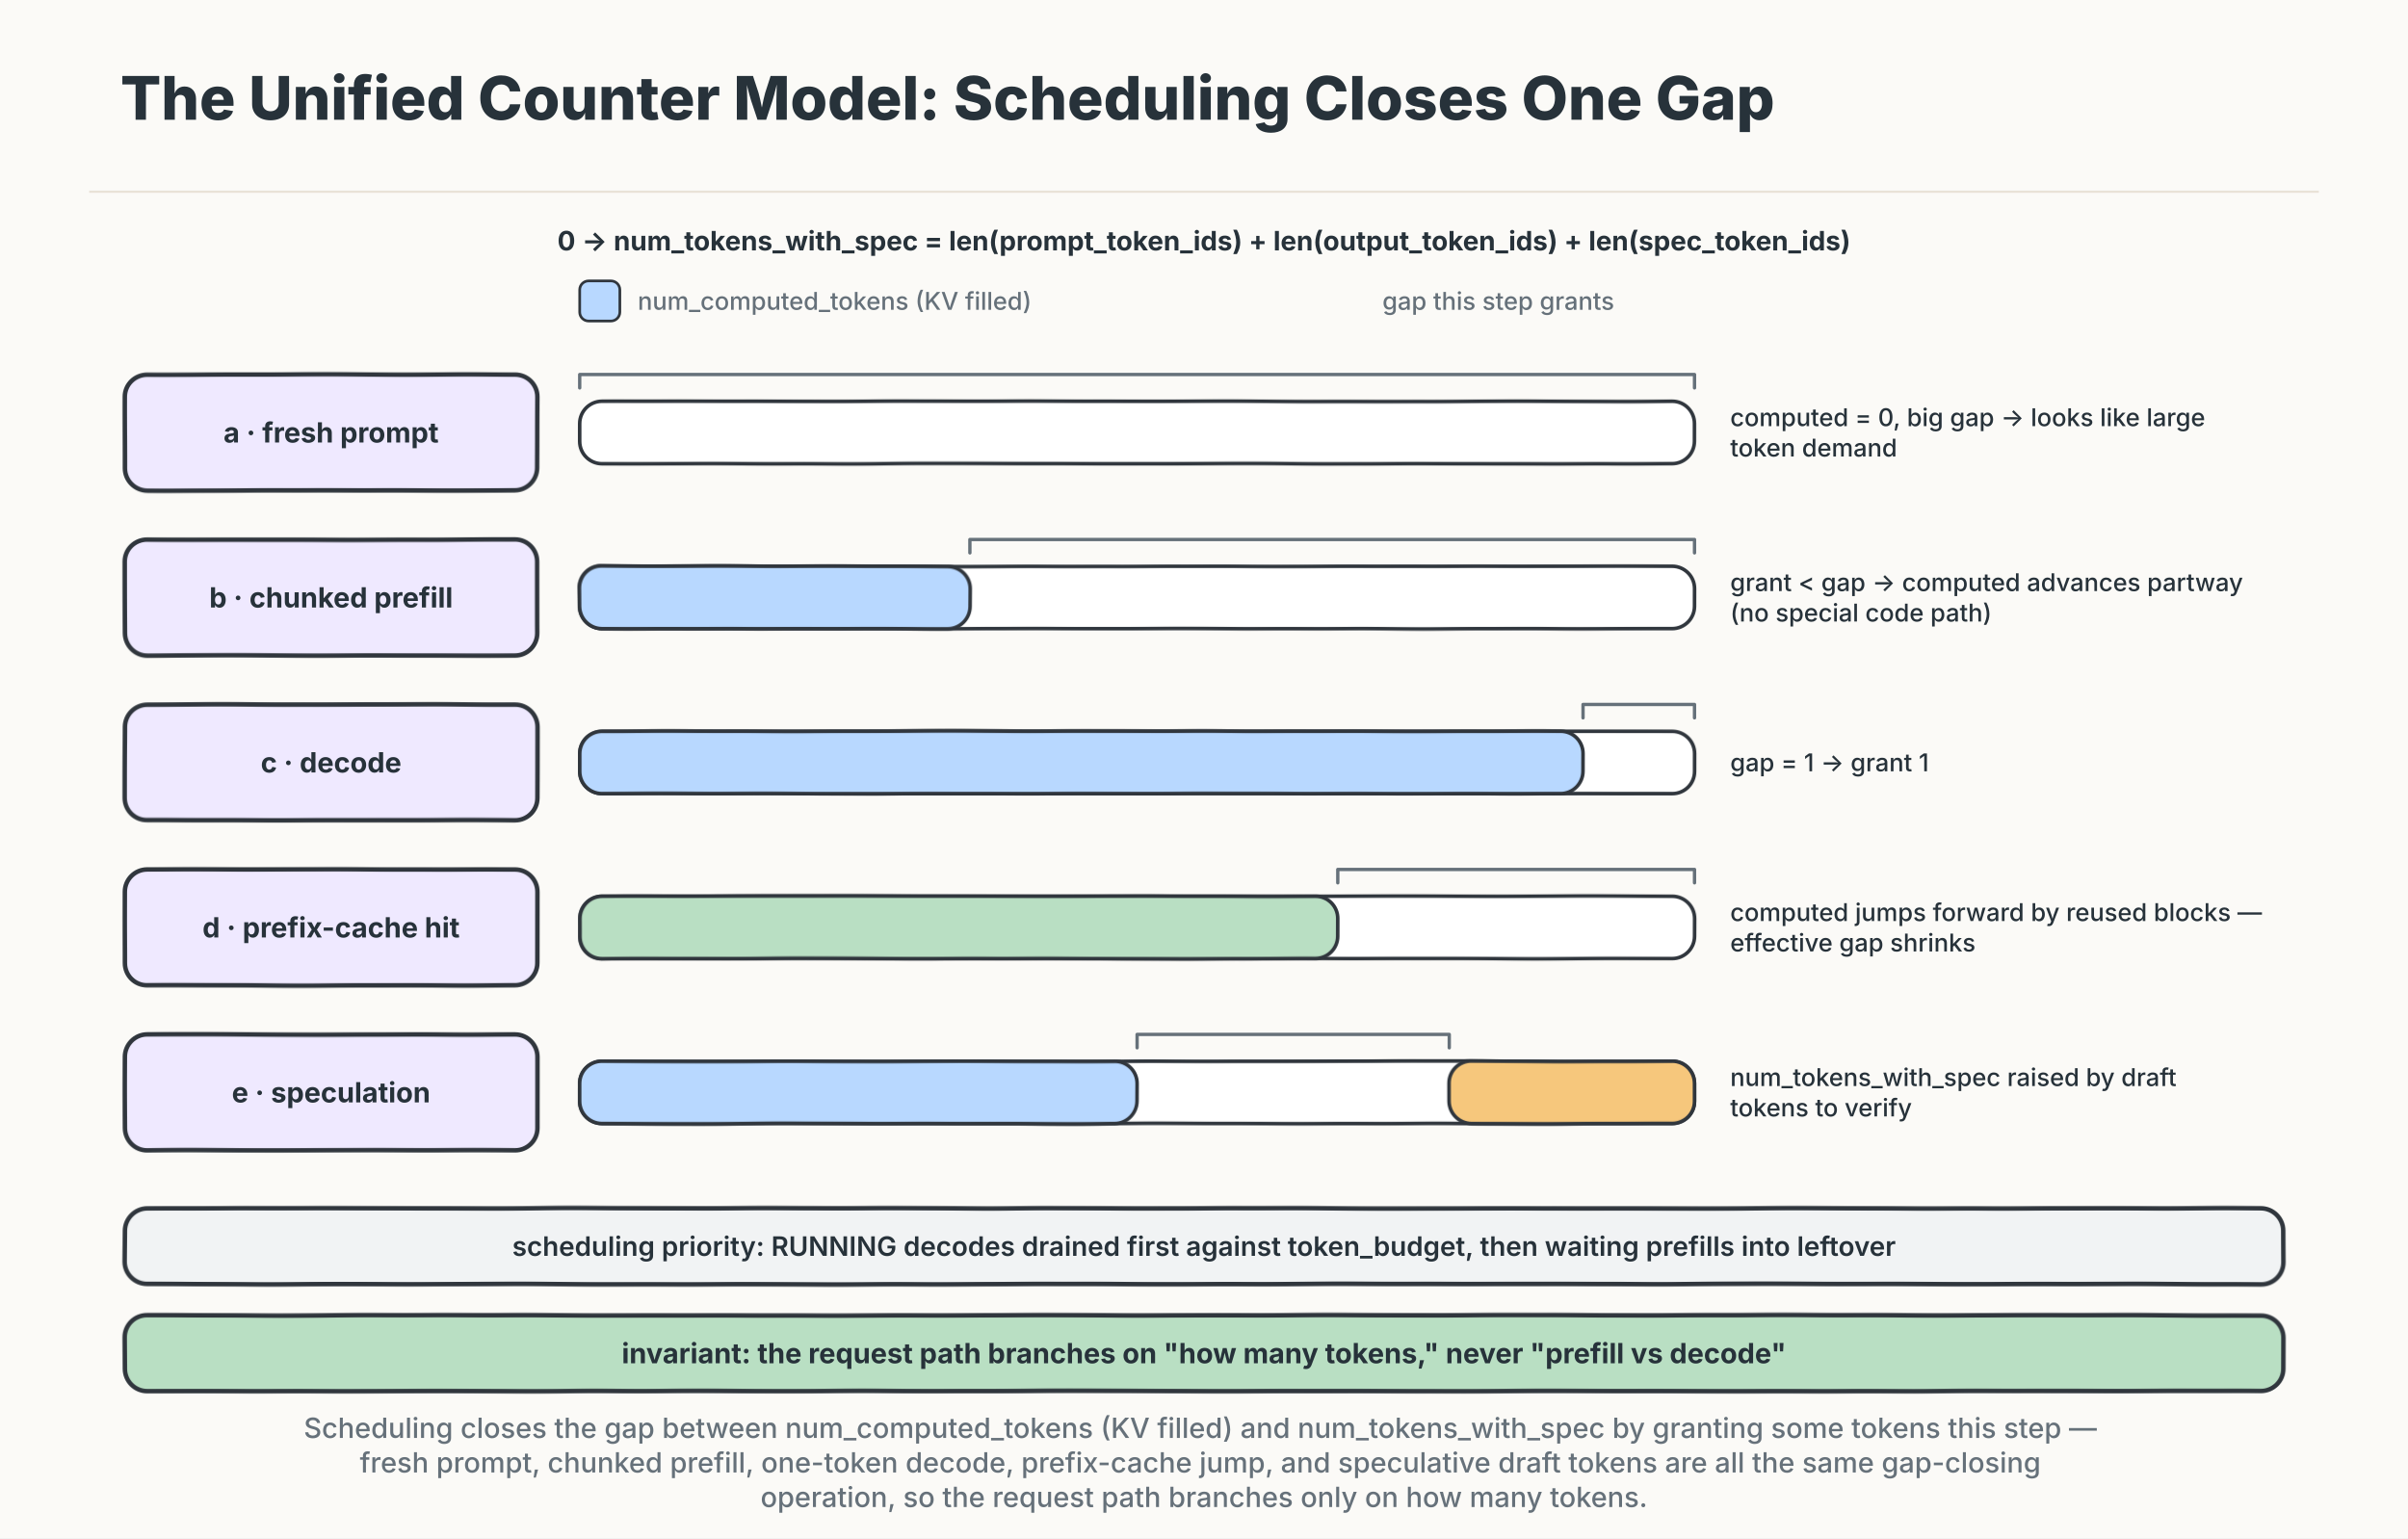
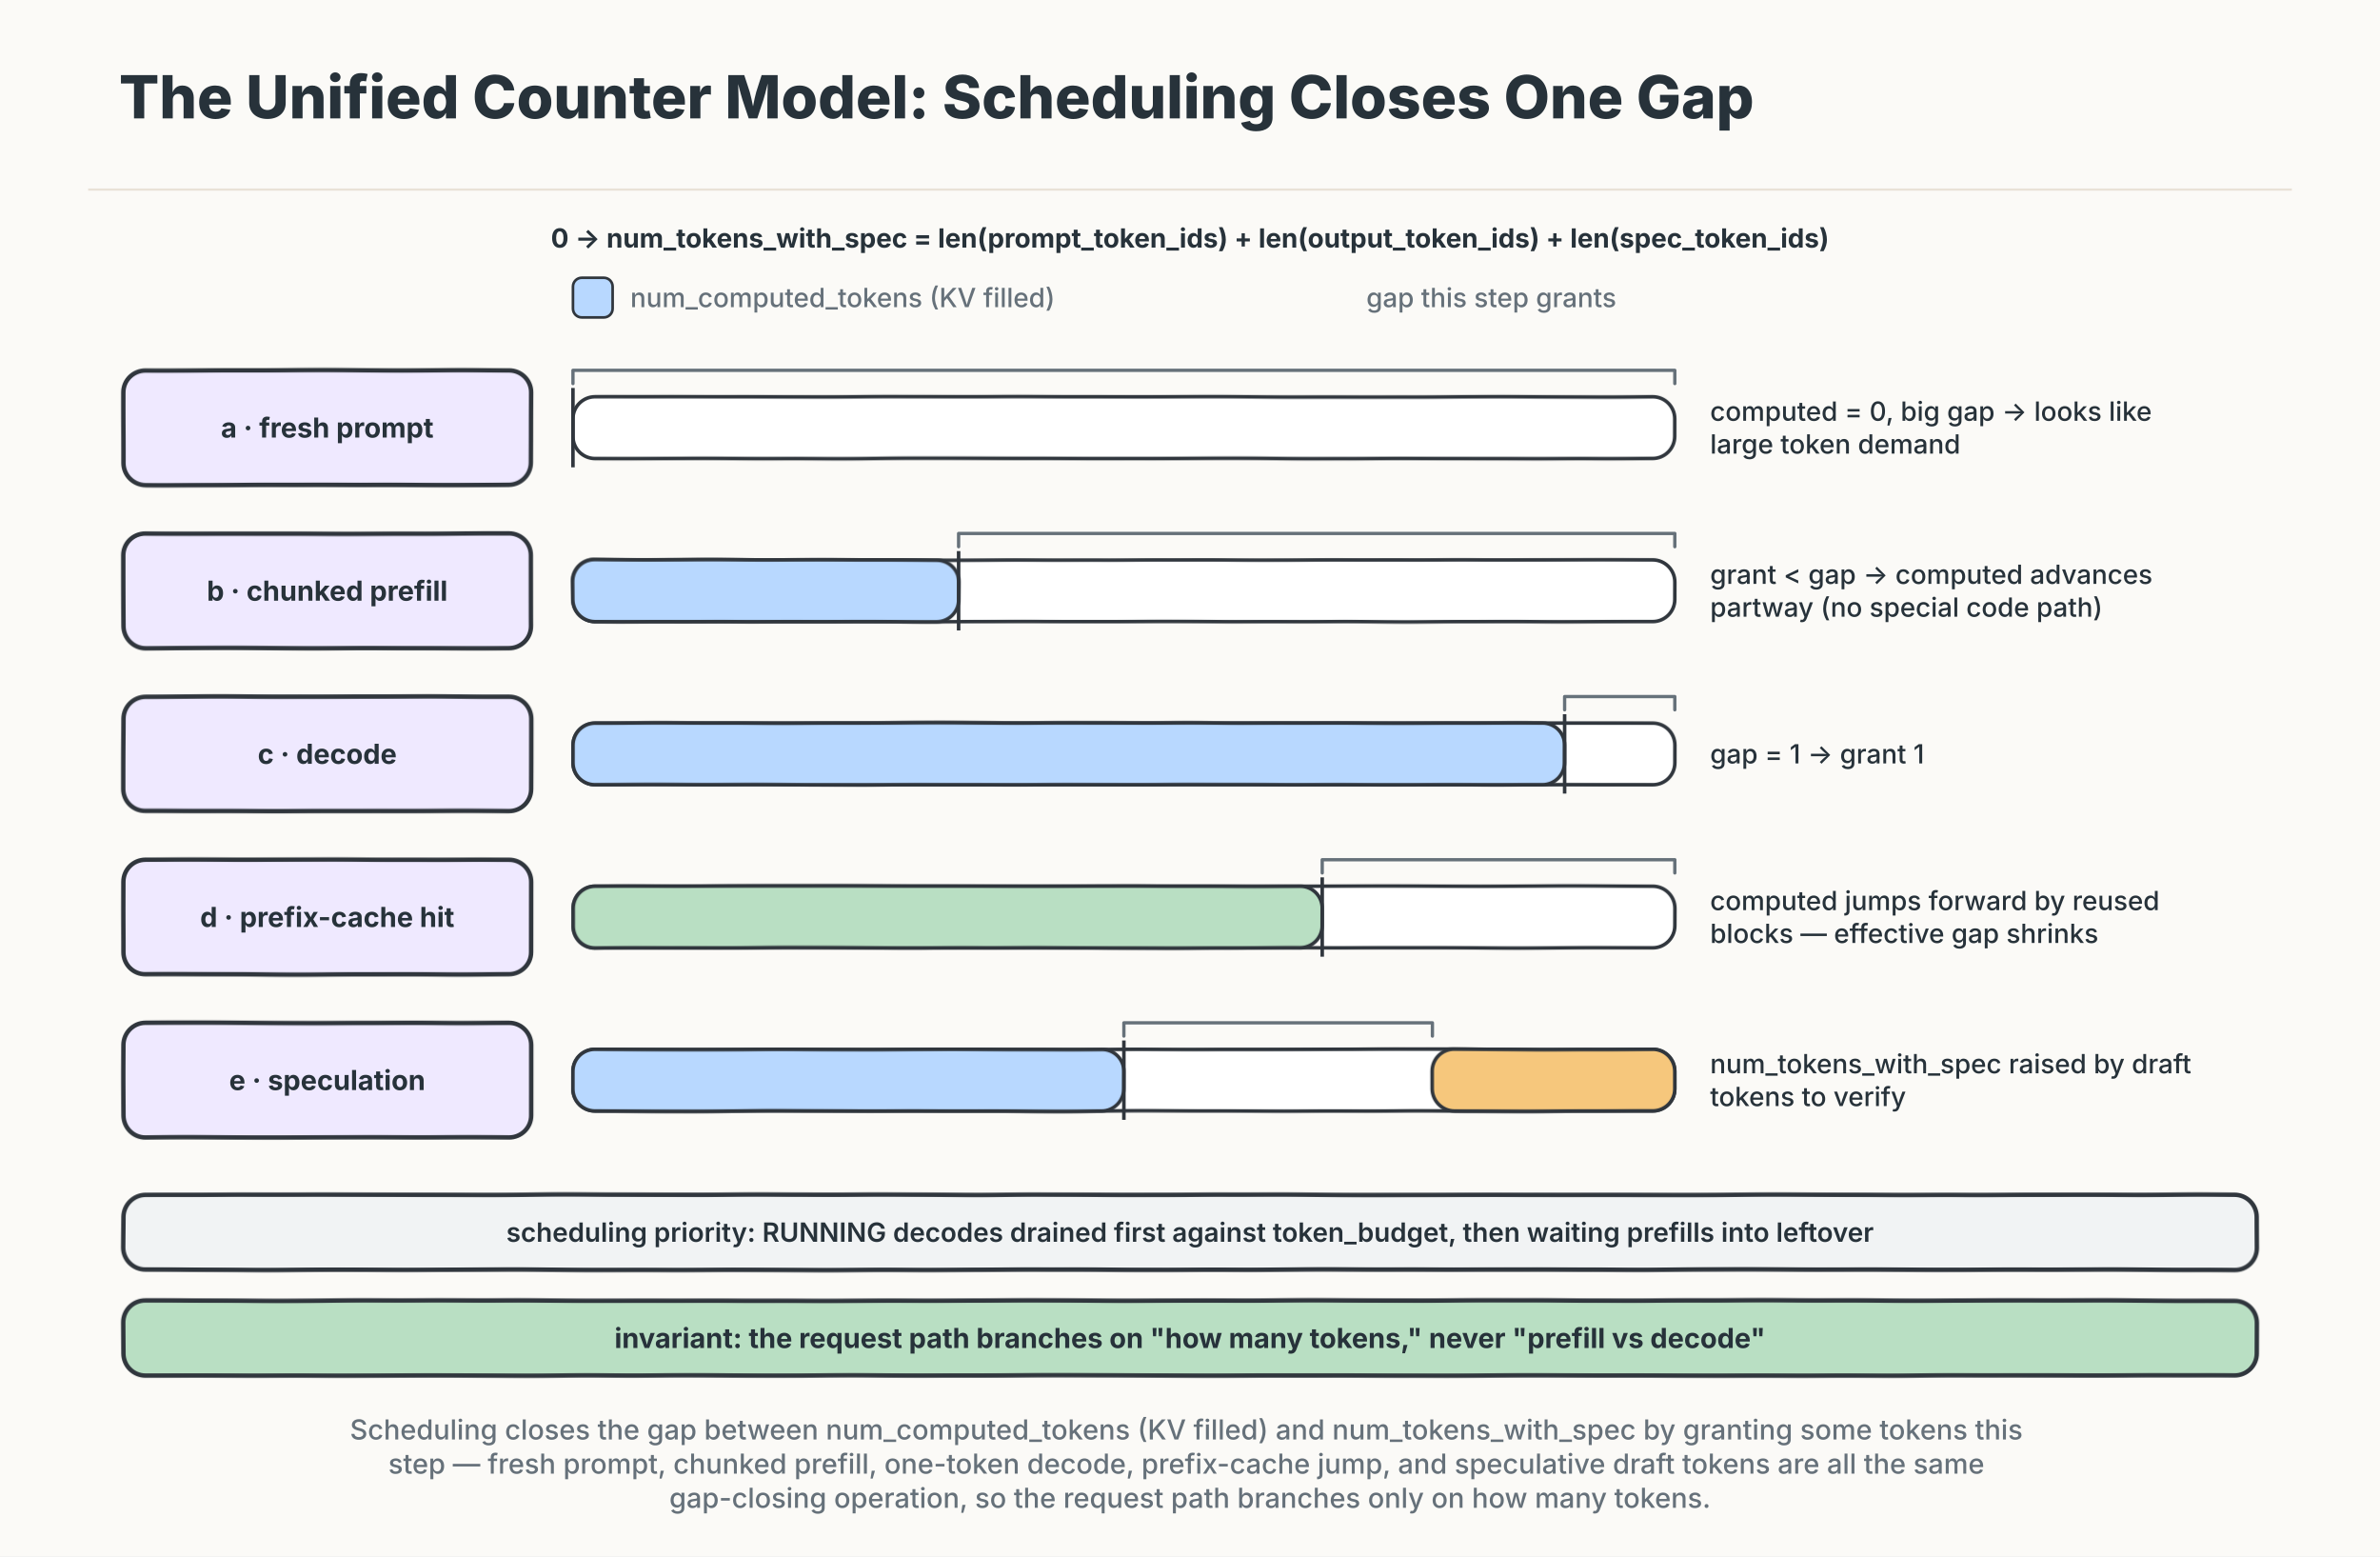
- <svg xmlns="http://www.w3.org/2000/svg" width="1080" height="690" viewBox="0 0 1080 690" role="img" aria-label="The Unified Counter Model: Scheduling Closes One Gap">
+ <svg xmlns="http://www.w3.org/2000/svg" width="1080" height="706" viewBox="0 0 1080 706" role="img" aria-label="The Unified Counter Model: Scheduling Closes One Gap">
  <defs>
    <filter id="roughen">
      <feTurbulence type="fractalNoise" baseFrequency="0.018" numOctaves="2" seed="7" result="noise" />
      <feDisplacementMap in="SourceGraphic" in2="noise" scale="0.55" />
    </filter>
    <marker id="arrow" viewBox="0 0 12 12" refX="9.2" refY="6" markerUnits="userSpaceOnUse" markerWidth="12" markerHeight="12" orient="auto-start-reverse">
      <path d="M 1.5 2 L 11 6 L 1.5 10 z" fill="#30363d" />
    </marker>
    <style>
    text { font-family: Inter, -apple-system, BlinkMacSystemFont, "Segoe UI", "PingFang SC", "Noto Sans CJK SC", Arial, sans-serif; }
    .rough { filter: url(#roughen); }
  </style>
  </defs>
-   <rect width="1080" height="690" fill="#fbfaf7" />
+   <rect width="1080" height="706" fill="#fbfaf7" />
  <path d="M 40 86 H 1040" stroke="#e9e2d7" stroke-width="1" />
  <text x="54" y="53.72" text-anchor="start" font-size="27" font-weight="800" fill="#27323a">
    <tspan x="54" dy="0">The Unified Counter Model: Scheduling Closes One Gap</tspan>
  </text>
  <text x="540" y="112.32" text-anchor="middle" font-size="12" font-weight="700" fill="#27323a">
    <tspan x="540" dy="0">0  →  num_tokens_with_spec = len(prompt_token_ids) + len(output_token_ids) + len(spec_token_ids)</tspan>
  </text>
  <rect x="260" y="126" width="18" height="18" rx="4" fill="#b8d8ff" stroke="#30363d" stroke-width="1.2" />
-   <text x="286" y="138.96" text-anchor="start" font-size="11" font-weight="500" fill="#66717a">
+   <text x="286" y="139.32" text-anchor="start" font-size="12" font-weight="500" fill="#66717a">
    <tspan x="286" dy="0">num_computed_tokens (KV filled)</tspan>
  </text>
-   <text x="620" y="138.96" text-anchor="start" font-size="11" font-weight="500" fill="#66717a">
+   <text x="620" y="139.32" text-anchor="start" font-size="12" font-weight="500" fill="#66717a">
    <tspan x="620" dy="0">gap this step grants</tspan>
  </text>
  <rect class="rough" x="56" y="168" width="185" height="52" rx="10" fill="#efe9ff" stroke="#30363d" stroke-width="2" />
  <text x="148.5" y="198.5" text-anchor="middle" font-size="12.5" font-weight="700" fill="#27323a">
    <tspan x="148.5" dy="0">a · fresh prompt</tspan>
  </text>
  <rect class="rough" x="260" y="180" width="500" height="28" rx="10" fill="#fff" stroke="#30363d" stroke-width="1.6" />
  <path d="M 260 174 L 260 168 L 760 168 L 760 174" fill="none" stroke="#66717a" stroke-width="1.5" stroke-linejoin="round" stroke-linecap="round" />
-   <path class="rough" d="M 260 176 L 260 212" fill="none" stroke="#30363d" stroke-width="1.6" />
-   <text x="776" y="191.14" text-anchor="start" font-size="11" font-weight="500" fill="#27323a">
-     <tspan x="776" dy="0">computed = 0, big gap → looks like large</tspan>
-     <tspan x="776" dy="13.64">token demand</tspan>
+   <path d="M 260 176 L 260 212" fill="none" stroke="#30363d" stroke-width="1.6" />
+   <text x="776" y="190.88" text-anchor="start" font-size="12" font-weight="500" fill="#27323a">
+     <tspan x="776" dy="0">computed = 0, big gap → looks like</tspan>
+     <tspan x="776" dy="14.88">large token demand</tspan>
  </text>
  <rect class="rough" x="56" y="242" width="185" height="52" rx="10" fill="#efe9ff" stroke="#30363d" stroke-width="2" />
  <text x="148.5" y="272.5" text-anchor="middle" font-size="12.5" font-weight="700" fill="#27323a">
    <tspan x="148.5" dy="0">b · chunked prefill</tspan>
  </text>
  <rect class="rough" x="260" y="254" width="500" height="28" rx="10" fill="#fff" stroke="#30363d" stroke-width="1.6" />
  <rect class="rough" x="260" y="254" width="175" height="28" rx="10" fill="#b8d8ff" stroke="#30363d" stroke-width="1.6" />
  <path d="M 435 248 L 435 242 L 760 242 L 760 248" fill="none" stroke="#66717a" stroke-width="1.5" stroke-linejoin="round" stroke-linecap="round" />
-   <path class="rough" d="M 435 250 L 435 286" fill="none" stroke="#30363d" stroke-width="1.6" />
-   <text x="776" y="265.14" text-anchor="start" font-size="11" font-weight="500" fill="#27323a">
-     <tspan x="776" dy="0">grant &lt; gap → computed advances partway</tspan>
-     <tspan x="776" dy="13.64">(no special code path)</tspan>
+   <path d="M 435 250 L 435 286" fill="none" stroke="#30363d" stroke-width="1.6" />
+   <text x="776" y="264.88" text-anchor="start" font-size="12" font-weight="500" fill="#27323a">
+     <tspan x="776" dy="0">grant &lt; gap → computed advances</tspan>
+     <tspan x="776" dy="14.88">partway (no special code path)</tspan>
  </text>
  <rect class="rough" x="56" y="316" width="185" height="52" rx="10" fill="#efe9ff" stroke="#30363d" stroke-width="2" />
  <text x="148.5" y="346.5" text-anchor="middle" font-size="12.5" font-weight="700" fill="#27323a">
    <tspan x="148.5" dy="0">c · decode</tspan>
  </text>
  <rect class="rough" x="260" y="328" width="500" height="28" rx="10" fill="#fff" stroke="#30363d" stroke-width="1.6" />
  <rect class="rough" x="260" y="328" width="450" height="28" rx="10" fill="#b8d8ff" stroke="#30363d" stroke-width="1.6" />
  <path d="M 710 322 L 710 316 L 760 316 L 760 322" fill="none" stroke="#66717a" stroke-width="1.5" stroke-linejoin="round" stroke-linecap="round" />
-   <path class="rough" d="M 710 324 L 710 360" fill="none" stroke="#30363d" stroke-width="1.6" />
-   <text x="776" y="345.96" text-anchor="start" font-size="11" font-weight="500" fill="#27323a">
+   <path d="M 710 324 L 710 360" fill="none" stroke="#30363d" stroke-width="1.6" />
+   <text x="776" y="346.32" text-anchor="start" font-size="12" font-weight="500" fill="#27323a">
    <tspan x="776" dy="0">gap = 1 → grant 1</tspan>
  </text>
  <rect class="rough" x="56" y="390" width="185" height="52" rx="10" fill="#efe9ff" stroke="#30363d" stroke-width="2" />
  <text x="148.5" y="420.5" text-anchor="middle" font-size="12.5" font-weight="700" fill="#27323a">
    <tspan x="148.5" dy="0">d · prefix-cache hit</tspan>
  </text>
  <rect class="rough" x="260" y="402" width="500" height="28" rx="10" fill="#fff" stroke="#30363d" stroke-width="1.6" />
  <rect class="rough" x="260" y="402" width="340" height="28" rx="10" fill="#b9dfc3" stroke="#30363d" stroke-width="1.6" />
  <path d="M 600 396 L 600 390 L 760 390 L 760 396" fill="none" stroke="#66717a" stroke-width="1.5" stroke-linejoin="round" stroke-linecap="round" />
-   <path class="rough" d="M 600 398 L 600 434" fill="none" stroke="#30363d" stroke-width="1.6" />
-   <text x="776" y="413.14" text-anchor="start" font-size="11" font-weight="500" fill="#27323a">
-     <tspan x="776" dy="0">computed jumps forward by reused blocks —</tspan>
-     <tspan x="776" dy="13.64">effective gap shrinks</tspan>
+   <path d="M 600 398 L 600 434" fill="none" stroke="#30363d" stroke-width="1.6" />
+   <text x="776" y="412.88" text-anchor="start" font-size="12" font-weight="500" fill="#27323a">
+     <tspan x="776" dy="0">computed jumps forward by reused</tspan>
+     <tspan x="776" dy="14.88">blocks — effective gap shrinks</tspan>
  </text>
  <rect class="rough" x="56" y="464" width="185" height="52" rx="10" fill="#efe9ff" stroke="#30363d" stroke-width="2" />
  <text x="148.5" y="494.5" text-anchor="middle" font-size="12.5" font-weight="700" fill="#27323a">
    <tspan x="148.5" dy="0">e · speculation</tspan>
  </text>
  <rect class="rough" x="260" y="476" width="500" height="28" rx="10" fill="#fff" stroke="#30363d" stroke-width="1.6" />
  <rect class="rough" x="260" y="476" width="250" height="28" rx="10" fill="#b8d8ff" stroke="#30363d" stroke-width="1.6" />
  <rect class="rough" x="650" y="476" width="110" height="28" rx="10" fill="#f6c77c" stroke="#30363d" stroke-width="1.6" />
  <path d="M 510 470 L 510 464 L 650 464 L 650 470" fill="none" stroke="#66717a" stroke-width="1.5" stroke-linejoin="round" stroke-linecap="round" />
-   <path class="rough" d="M 510 472 L 510 508" fill="none" stroke="#30363d" stroke-width="1.6" />
-   <text x="776" y="487.14" text-anchor="start" font-size="11" font-weight="500" fill="#27323a">
+   <path d="M 510 472 L 510 508" fill="none" stroke="#30363d" stroke-width="1.6" />
+   <text x="776" y="486.88" text-anchor="start" font-size="12" font-weight="500" fill="#27323a">
    <tspan x="776" dy="0">num_tokens_with_spec raised by draft</tspan>
-     <tspan x="776" dy="13.64">tokens to verify</tspan>
+     <tspan x="776" dy="14.88">tokens to verify</tspan>
  </text>
  <rect class="rough" x="56" y="542" width="968" height="34" rx="10" fill="#f1f3f4" stroke="#30363d" stroke-width="2" />
  <text x="540" y="563.32" text-anchor="middle" font-size="12" font-weight="600" fill="#27323a">
    <tspan x="540" dy="0">scheduling priority: RUNNING decodes drained first against token_budget, then waiting prefills into leftover</tspan>
  </text>
  <rect class="rough" x="56" y="590" width="968" height="34" rx="10" fill="#b9dfc3" stroke="#30363d" stroke-width="2" />
  <text x="540" y="611.5" text-anchor="middle" font-size="12.5" font-weight="700" fill="#27323a">
    <tspan x="540" dy="0">invariant: the request path branches on "how many tokens," never "prefill vs decode"</tspan>
  </text>
-   <text x="540" y="645" text-anchor="middle" font-size="12.5" font-weight="500" fill="#66717a">
-     <tspan x="540" dy="0">Scheduling closes the gap between num_computed_tokens (KV filled) and num_tokens_with_spec by granting some tokens this step —</tspan>
-     <tspan x="540" dy="15.5">fresh prompt, chunked prefill, one-token decode, prefix-cache jump, and speculative draft tokens are all the same gap-closing</tspan>
-     <tspan x="540" dy="15.5">operation, so the request path branches only on how many tokens.</tspan>
+   <text x="540" y="653" text-anchor="middle" font-size="12.5" font-weight="500" fill="#66717a">
+     <tspan x="540" dy="0">Scheduling closes the gap between num_computed_tokens (KV filled) and num_tokens_with_spec by granting some tokens this</tspan>
+     <tspan x="540" dy="15.5">step — fresh prompt, chunked prefill, one-token decode, prefix-cache jump, and speculative draft tokens are all the same</tspan>
+     <tspan x="540" dy="15.5">gap-closing operation, so the request path branches only on how many tokens.</tspan>
  </text>
</svg>
